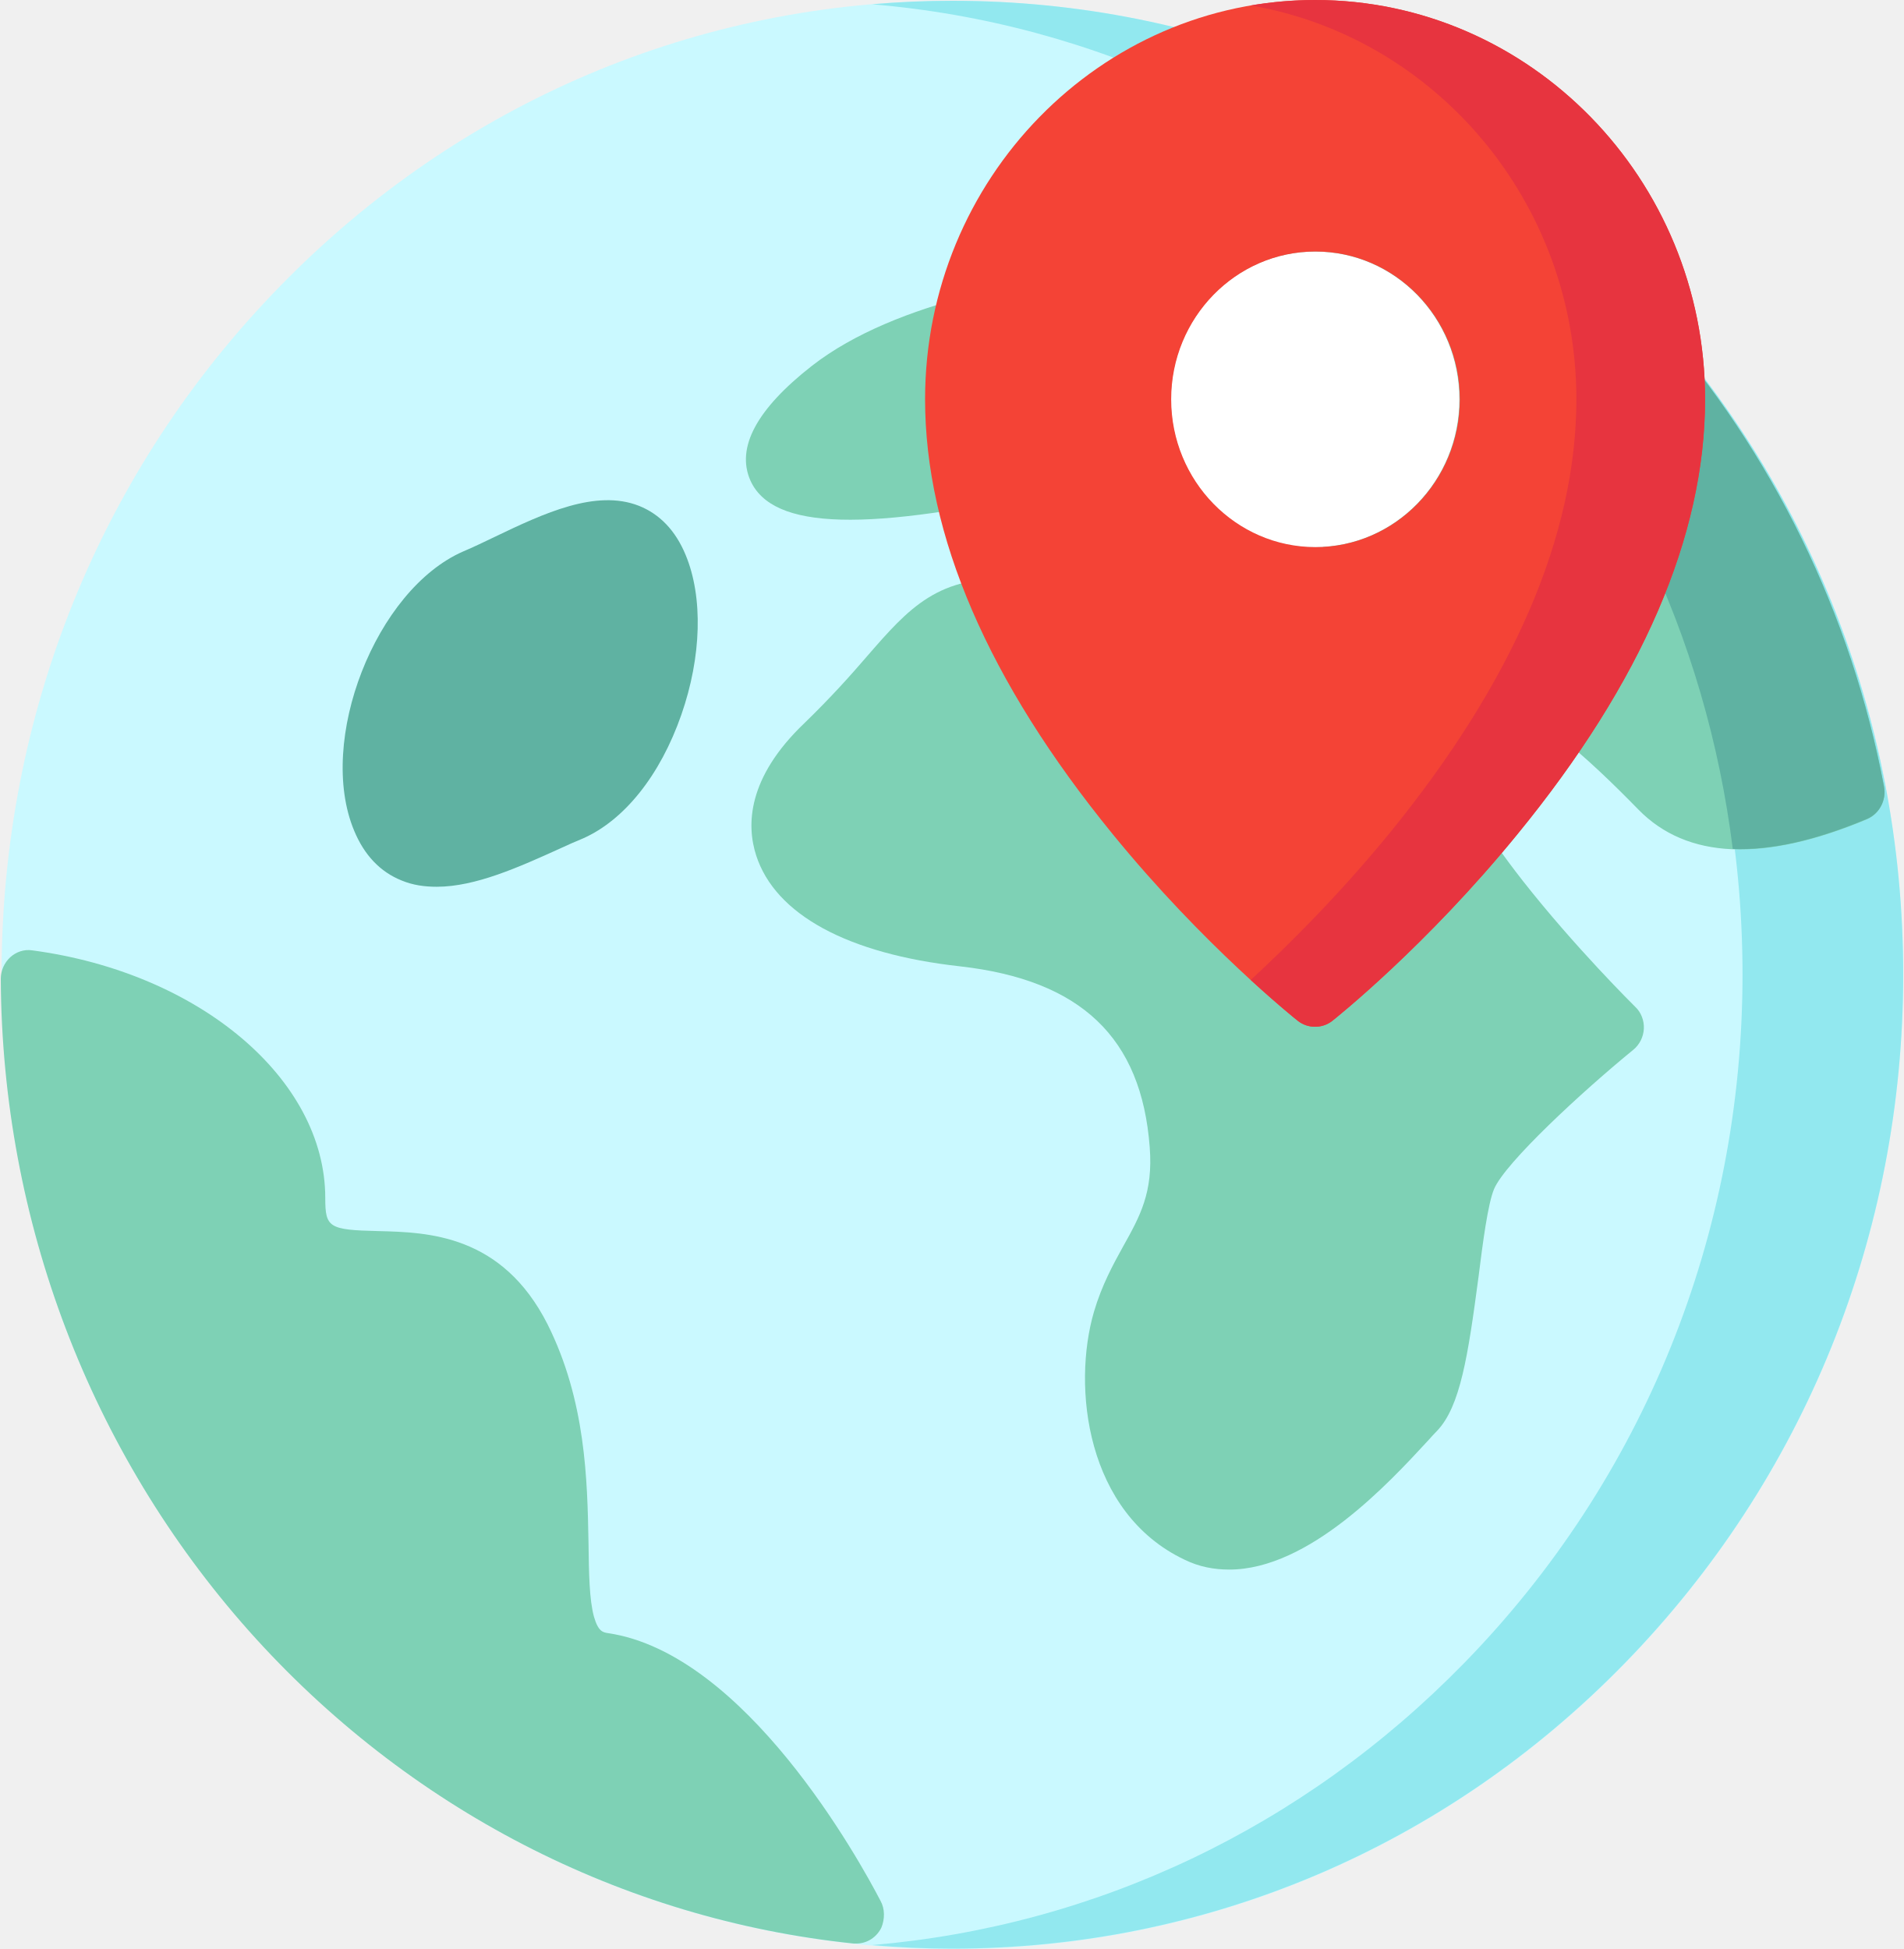
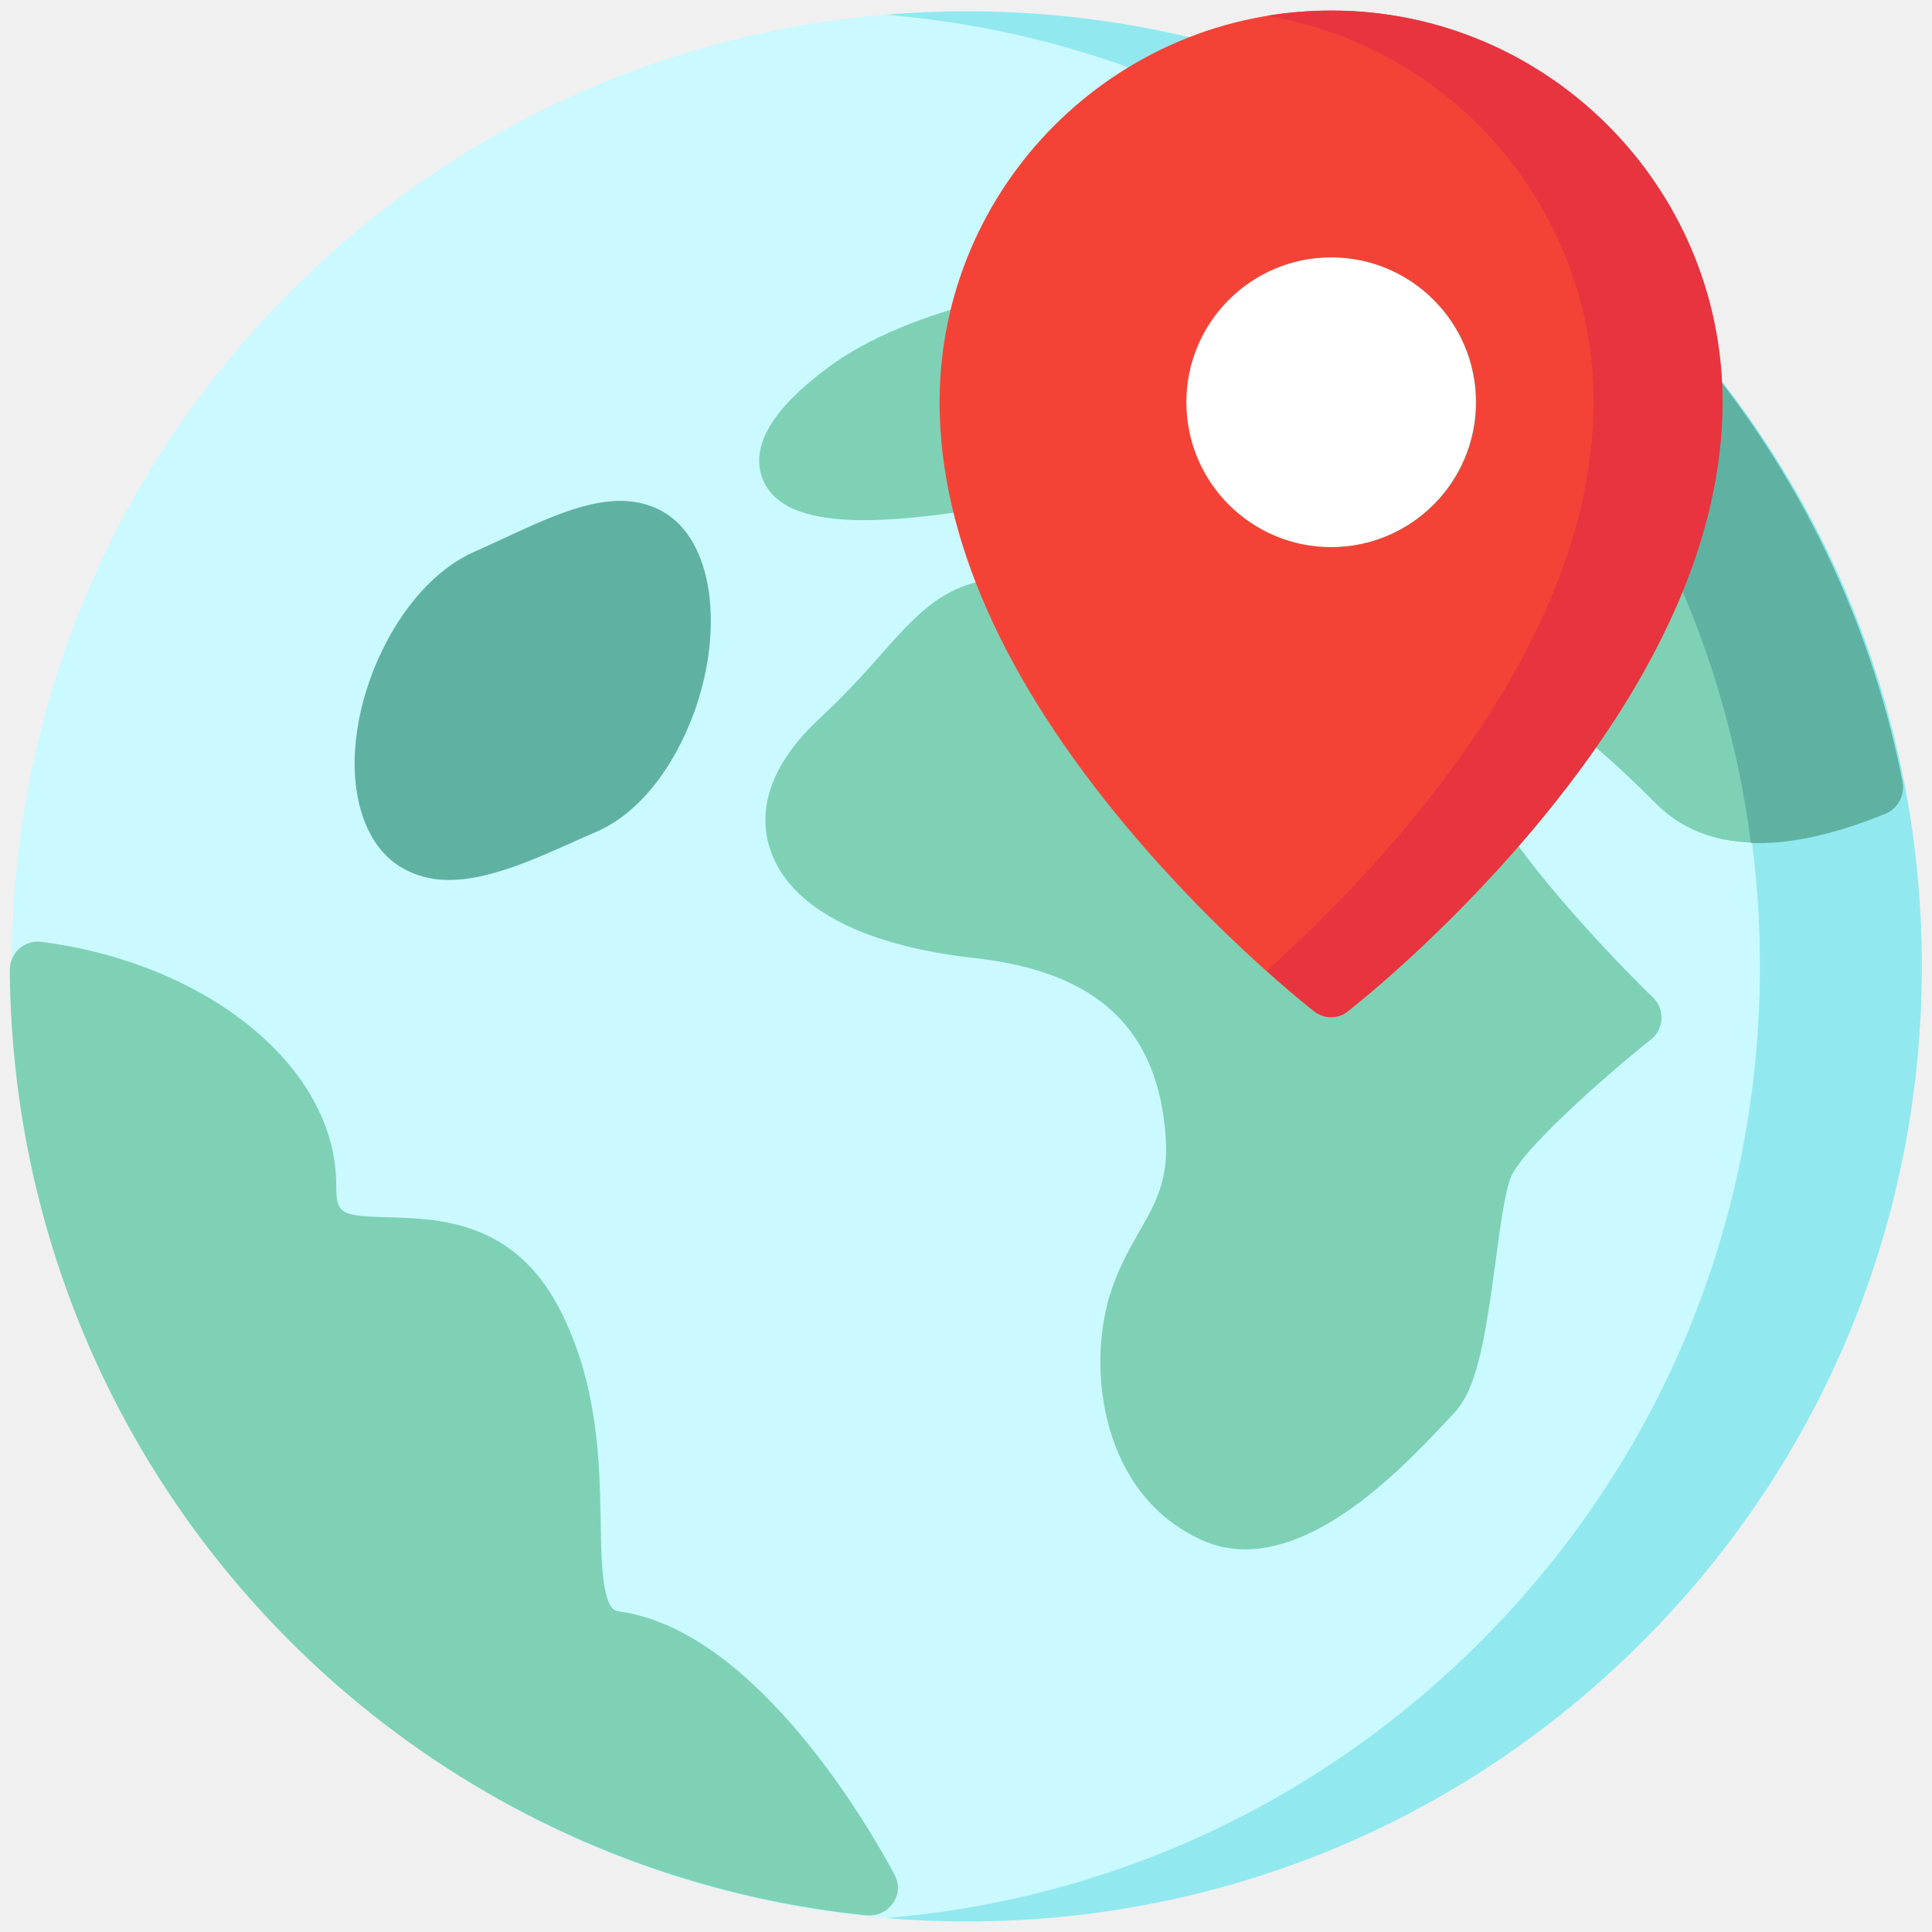
- <svg xmlns="http://www.w3.org/2000/svg" version="1.1" id="Capa_1" x="0px" y="0px" viewBox="0 0 488.1 499.8" style="enable-background:new 0 0 488.1 499.8;" xml:space="preserve">
+ <svg xmlns="http://www.w3.org/2000/svg" version="1.1" id="Capa_1" x="0px" y="0px" viewBox="0 0 512 512" style="enable-background:new 0 0 512 512;" xml:space="preserve">
  <style type="text/css">
	.st0{fill:#CAF9FF;}
	.st1{fill:#92E8EF;}
	.st2{fill:#7ED1B5;}
	.st3{fill:#5FB2A2;}
	.st4{fill:#FFFFFF;}
	.st5{fill:#F44336;}
	.st6{fill:#E7343F;}
</style>
-   <path class="st0" d="M416.6,73.3C370.6,26.1,309.4,0.2,244.2,0.2s-126.4,26-172.4,73.2C25.8,120.5,0.4,183.2,0.4,250  s25.4,129.5,71.4,176.6s107.3,73.2,172.4,73.2s126.4-26,172.4-73.2s71.4-109.9,71.4-176.6S462.7,120.5,416.6,73.3z" />
-   <path class="st1" d="M416.6,73.3C370.6,26.1,309.4,0.2,244.2,0.2c-6.9,0-13.8,0.3-20.6,0.9C281,5.9,334.2,31.2,375.4,73.3  c46.1,47.2,71.4,109.9,71.4,176.6s-25.4,129.5-71.4,176.6c-41.2,42.2-94.4,67.4-151.8,72.3c6.8,0.6,13.7,0.9,20.6,0.9  c65.1,0,126.4-26,172.4-73.2s71.4-109.9,71.4-176.6S462.7,120.5,416.6,73.3z" />
-   <path class="st2" d="M483.1,201.8c-8.4-44.4-28.6-85.7-58.3-119.4C395.2,48.9,357.5,24.2,315.6,11c-2-0.6-4.1-0.3-5.8,0.8  c-13.5,8.5-22.5,14.9-27.4,19.4c-4.2,3.8-6.2,8.7-5.9,14.3c0.5,8.4,6.6,16.9,13,23.5c-22.3,2-59.6,7.9-81.3,24.8  c-14.2,11.1-19.5,21-15.8,29.4c5.7,12.7,29.6,13.4,79.7,2.1c40.5-9.1,62.7,1.2,67.3,9.9c1.5,2.8,0.5,4.4-0.6,5.5  c-7.7,7.7-38.5,10.8-78.5,7.9c-19.6-1.4-27.3,7.4-37.9,19.6c-4.3,5-9.3,10.6-16.1,17.2c-14.8,14.1-14.9,26.3-12.4,34  c4.9,15.1,23.4,25.2,52.2,28.4c31.1,3.5,46.6,18.3,48.7,46.4c0.9,11.6-2.5,17.7-6.8,25.4c-2.6,4.7-5.5,10-7.5,16.8  c-5.6,19.2-2.1,51.6,23.3,63.6c3.7,1.8,7.5,2.5,11.4,2.5c20.5,0,41.1-22.4,50.8-32.9c1-1.1,1.8-2,2.5-2.7c5.9-6.2,7.9-19,10.6-39.4  c1.1-8.8,2.4-18.8,4-22.6c2.9-6.8,22.6-25,35.7-35.7c1.6-1.3,2.6-3.3,2.7-5.4c0.1-2.1-0.7-4.2-2.2-5.6c-0.2-0.2-15.4-15.2-28.9-32.4  c-19.3-24.7-21.2-36.3-19.3-39.2c3.8-5.9,7-6.9,9-7.1c10.2-1,27.7,15.5,40,28.1c12.4,12.7,32.1,13.6,58.6,2.5  C481.9,208.7,483.7,205.2,483.1,201.8z" />
-   <path class="st3" d="M483.1,201.8c-8.4-44.4-28.6-85.7-58.3-119.4C395.2,48.9,357.5,24.2,315.6,11c-2-0.6-4.1-0.3-5.8,0.8  c-4.5,2.9-8.6,5.5-12.1,7.9C326.1,32,352.4,50,374.9,73.2c38.6,39.5,62.6,90,69.4,144.5c9.8,0.4,21.3-2.2,34.4-7.7  C481.9,208.7,483.7,205.2,483.1,201.8z" />
-   <path class="st2" d="M225.8,487.5c-5.5-10.6-34.7-63.5-69.9-68.7c-1.3-0.2-2.5-0.4-3.6-4.2c-1.2-4.4-1.3-11.1-1.4-18.9  c-0.3-16.3-0.7-36.5-10.5-56.1c-11.7-23.1-30.8-23.6-43.4-23.9c-12.7-0.3-13.6-0.9-13.6-8.5c0-30.5-32.3-57.8-75.2-63.5  c-2-0.3-4.1,0.4-5.6,1.8c-1.5,1.4-2.4,3.4-2.4,5.5c0.3,62,22.9,121.4,63.6,167.2c40.5,45.5,95.6,74,155.1,80.2c0.2,0,0.5,0,0.7,0  c2.7,0,5.2-1.6,6.4-4.1C226.9,492.1,226.9,489.5,225.8,487.5z" />
-   <path class="st3" d="M175.8,142.3c-2.6-6.3-6.7-10.5-12-12.6c-11-4.3-24.3,1.9-37,8c-2.7,1.3-5.4,2.6-8,3.7  C96.3,151.2,81.2,190,90.8,213c2.6,6.3,6.7,10.6,12.2,12.8c2.9,1.2,5.9,1.6,9,1.6c9.9,0,21-5,31.8-9.9c1.9-0.9,3.8-1.7,5.7-2.5  c10.6-4.7,19.8-16.2,25.2-31.7C179.9,168.4,180.3,153.1,175.8,142.3z" />
-   <ellipse class="st4" cx="337.2" cy="102.4" rx="37" ry="37.9" />
-   <path class="st5" d="M337.2,0c-55.1,0-100,45.9-100,102.4c0,34.9,16.2,72.4,48.1,111.5c23.4,28.7,46.5,47.1,47.5,47.9  c1.3,1,2.8,1.5,4.4,1.5s3.1-0.5,4.4-1.5c1-0.8,24.1-19.2,47.5-47.9c31.9-39,48.1-76.5,48.1-111.5C437.2,45.9,392.3,0,337.2,0z   M374.3,102.4c0,20.9-16.6,37.9-37,37.9s-37-17-37-37.9s16.6-37.9,37-37.9C357.7,64.5,374.3,81.5,374.3,102.4z" />
-   <path class="st6" d="M337.2,0c-5.6,0-11.1,0.5-16.5,1.4c47.3,8.1,83.5,50.3,83.5,101c0,34.9-16.2,72.4-48.1,111.5  c-13.2,16.1-26.3,29-35.4,37.4c7.1,6.5,11.7,10.2,12.1,10.5c1.3,1,2.8,1.5,4.4,1.5s3.1-0.5,4.4-1.5c1-0.8,24.1-19.2,47.5-47.9  c31.9-39,48.1-76.5,48.1-111.5C437.2,45.9,392.3,0,337.2,0z" />
+   <path class="st0" d="M435.2,77.1C387.4,29.3,323.8,3,256.2,3s-131.2,26.3-179,74.1c-47.8,47.8-74.1,111.4-74.1,179  s26.3,131.2,74.1,179s111.4,74.1,179,74.1s131.2-26.3,179-74.1s74.1-111.4,74.1-179S483,124.9,435.2,77.1z" />
+   <path class="st1" d="M435.2,77.1C387.4,29.3,323.8,3,256.2,3c-7.2,0-14.3,0.3-21.4,0.9c59.5,5,114.8,30.5,157.5,73.2  c47.8,47.8,74.1,111.4,74.1,179s-26.3,131.2-74.1,179c-42.7,42.7-98,68.3-157.5,73.2c7.1,0.6,14.2,0.9,21.4,0.9  c67.6,0,131.2-26.3,179-74.1s74.1-111.4,74.1-179S483,124.9,435.2,77.1z" />
+   <path class="st2" d="M504.2,207.3c-8.8-45-29.7-86.8-60.5-121c-30.7-33.9-69.9-59-113.3-72.3c-2-0.6-4.3-0.3-6.1,0.8  c-14,8.6-23.3,15.1-28.5,19.6c-4.3,3.9-6.5,8.9-6.1,14.5c0.5,8.5,6.9,17.1,13.5,23.8c-23.1,2.1-61.8,8-84.3,25.1  C204,109,198.5,119,202.4,127.6c6,12.9,30.7,13.6,82.8,2.2c42-9.2,65.1,1.3,69.8,10c1.5,2.9,0.6,4.4-0.6,5.5c-8,7.8-40,11-81.4,8  c-20.3-1.5-28.3,7.5-39.3,19.9c-4.5,5.1-9.6,10.8-16.7,17.4c-15.3,14.3-15.5,26.6-12.9,34.5c5.1,15.3,24.3,25.5,54.2,28.8  c32.3,3.6,48.4,18.5,50.6,47c0.9,11.7-2.6,17.9-7.1,25.7c-2.7,4.7-5.7,10.1-7.8,17c-5.8,19.4-2.2,52.2,24.2,64.4  c3.9,1.8,7.8,2.6,11.8,2.6c21.3,0,42.7-22.7,52.7-33.3c1-1.1,1.9-2,2.6-2.8c6.1-6.3,8.2-19.3,11-39.9c1.2-8.9,2.5-19,4.2-22.9  c3-6.9,23.4-25.4,37-36.2c1.7-1.3,2.7-3.3,2.8-5.5c0.1-2.1-0.7-4.2-2.3-5.7c-0.2-0.2-16-15.4-30-32.8c-20-25-22-36.7-20-39.8  c4-6,7.3-6.9,9.4-7.2c10.6-1,28.7,15.7,41.5,28.5c12.9,12.9,33.4,13.7,60.8,2.5C503,214.2,504.8,210.8,504.2,207.3z" />
+   <path class="st3" d="M504.2,207.3c-8.8-45-29.7-86.8-60.5-121c-30.7-33.9-69.9-59-113.3-72.3c-2-0.6-4.3-0.3-6.1,0.8  c-4.7,2.9-8.9,5.6-12.6,8c29.6,12.5,56.8,30.8,80.2,54.2c40,40,65,91.1,72.1,146.4c10.1,0.4,22.1-2.2,35.8-7.8  C503,214.2,504.8,210.8,504.2,207.3z" />
+   <path class="st2" d="M237,496.7c-5.7-10.7-36-64.3-72.6-69.6c-1.4-0.2-2.6-0.4-3.7-4.3c-1.2-4.5-1.4-11.3-1.5-19.1  c-0.3-16.5-0.7-37-10.9-56.8c-12.1-23.4-32-23.9-45.1-24.3c-13.1-0.3-14.1-0.9-14.1-8.6c0-30.9-33.6-58.6-78.1-64.4  c-2.1-0.3-4.3,0.4-5.9,1.8c-1.6,1.4-2.5,3.5-2.5,5.6C3,319.9,26.4,380,68.7,426.4c42,46.1,99.2,74.9,161,81.2c0.3,0,0.5,0,0.8,0  c2.8,0,5.4-1.6,6.7-4.2C238.3,501.4,238.2,498.8,237,496.7z" />
+   <path class="st3" d="M185.2,147c-2.7-6.4-6.9-10.7-12.5-12.8c-11.5-4.4-25.2,2-38.4,8.1c-2.8,1.3-5.6,2.6-8.3,3.8  c-23.2,9.9-38.9,49.2-29,72.5c2.7,6.4,7,10.7,12.7,12.9c3,1.2,6.1,1.7,9.3,1.7c10.3,0,21.8-5.1,33-10.1c2-0.9,4-1.8,5.9-2.6  c11-4.7,20.5-16.4,26.2-32.1C189.4,173.4,189.8,157.9,185.2,147z" />
+   <circle class="st4" cx="352.7" cy="106.6" r="38.4" />
+   <path class="st5" d="M352.8,2.8C295.5,2.8,249,49.4,249,106.6c0,35.4,16.8,73.4,49.9,112.9c24.3,29,48.3,47.7,49.3,48.5  c1.3,1,2.9,1.6,4.5,1.6s3.2-0.5,4.5-1.6c1-0.8,25-19.5,49.3-48.5c33.1-39.5,49.9-77.5,49.9-112.9C456.5,49.4,410,2.8,352.8,2.8z   M391.2,106.6c0,21.2-17.2,38.4-38.4,38.4s-38.4-17.2-38.4-38.4s17.2-38.4,38.4-38.4C374,68.2,391.2,85.4,391.2,106.6z" />
+   <path class="st6" d="M352.8,2.8c-5.8,0-11.6,0.5-17.1,1.4c49.1,8.2,86.6,51,86.6,102.3c0,35.4-16.8,73.4-49.9,112.9  c-13.7,16.4-27.3,29.4-36.7,37.9c7.3,6.5,12.1,10.3,12.6,10.6c1.3,1,2.9,1.6,4.5,1.6s3.2-0.5,4.5-1.6c1-0.8,25-19.5,49.3-48.5  c33.1-39.5,49.9-77.5,49.9-112.9C456.5,49.4,410,2.8,352.8,2.8z" />
</svg>
